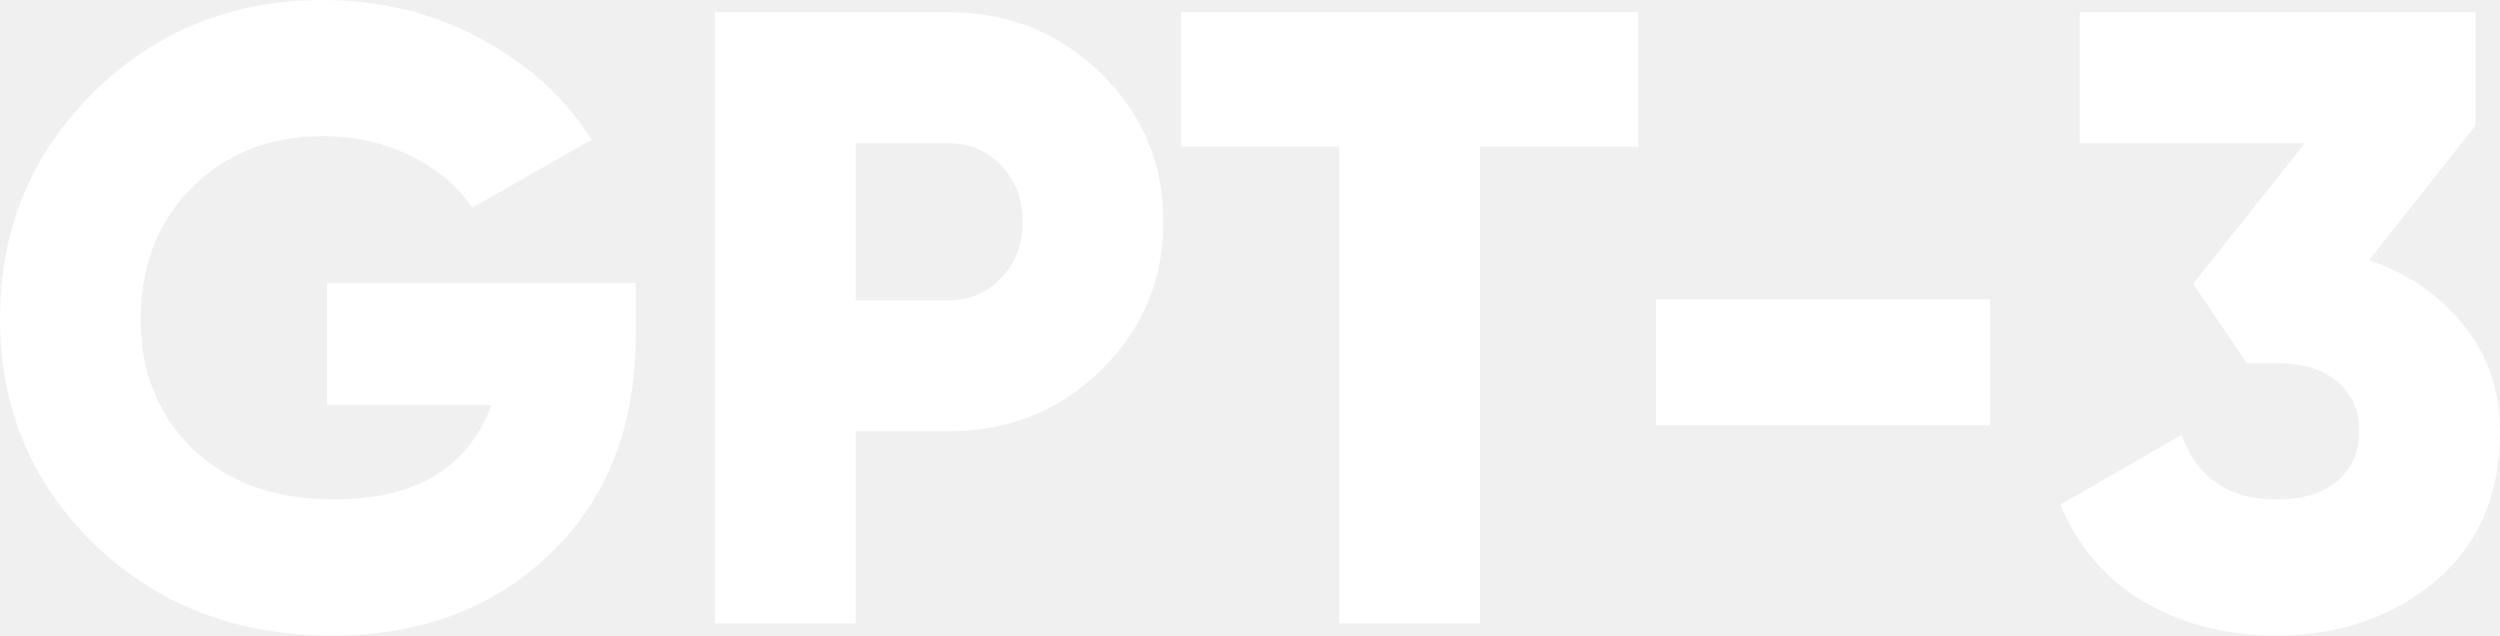
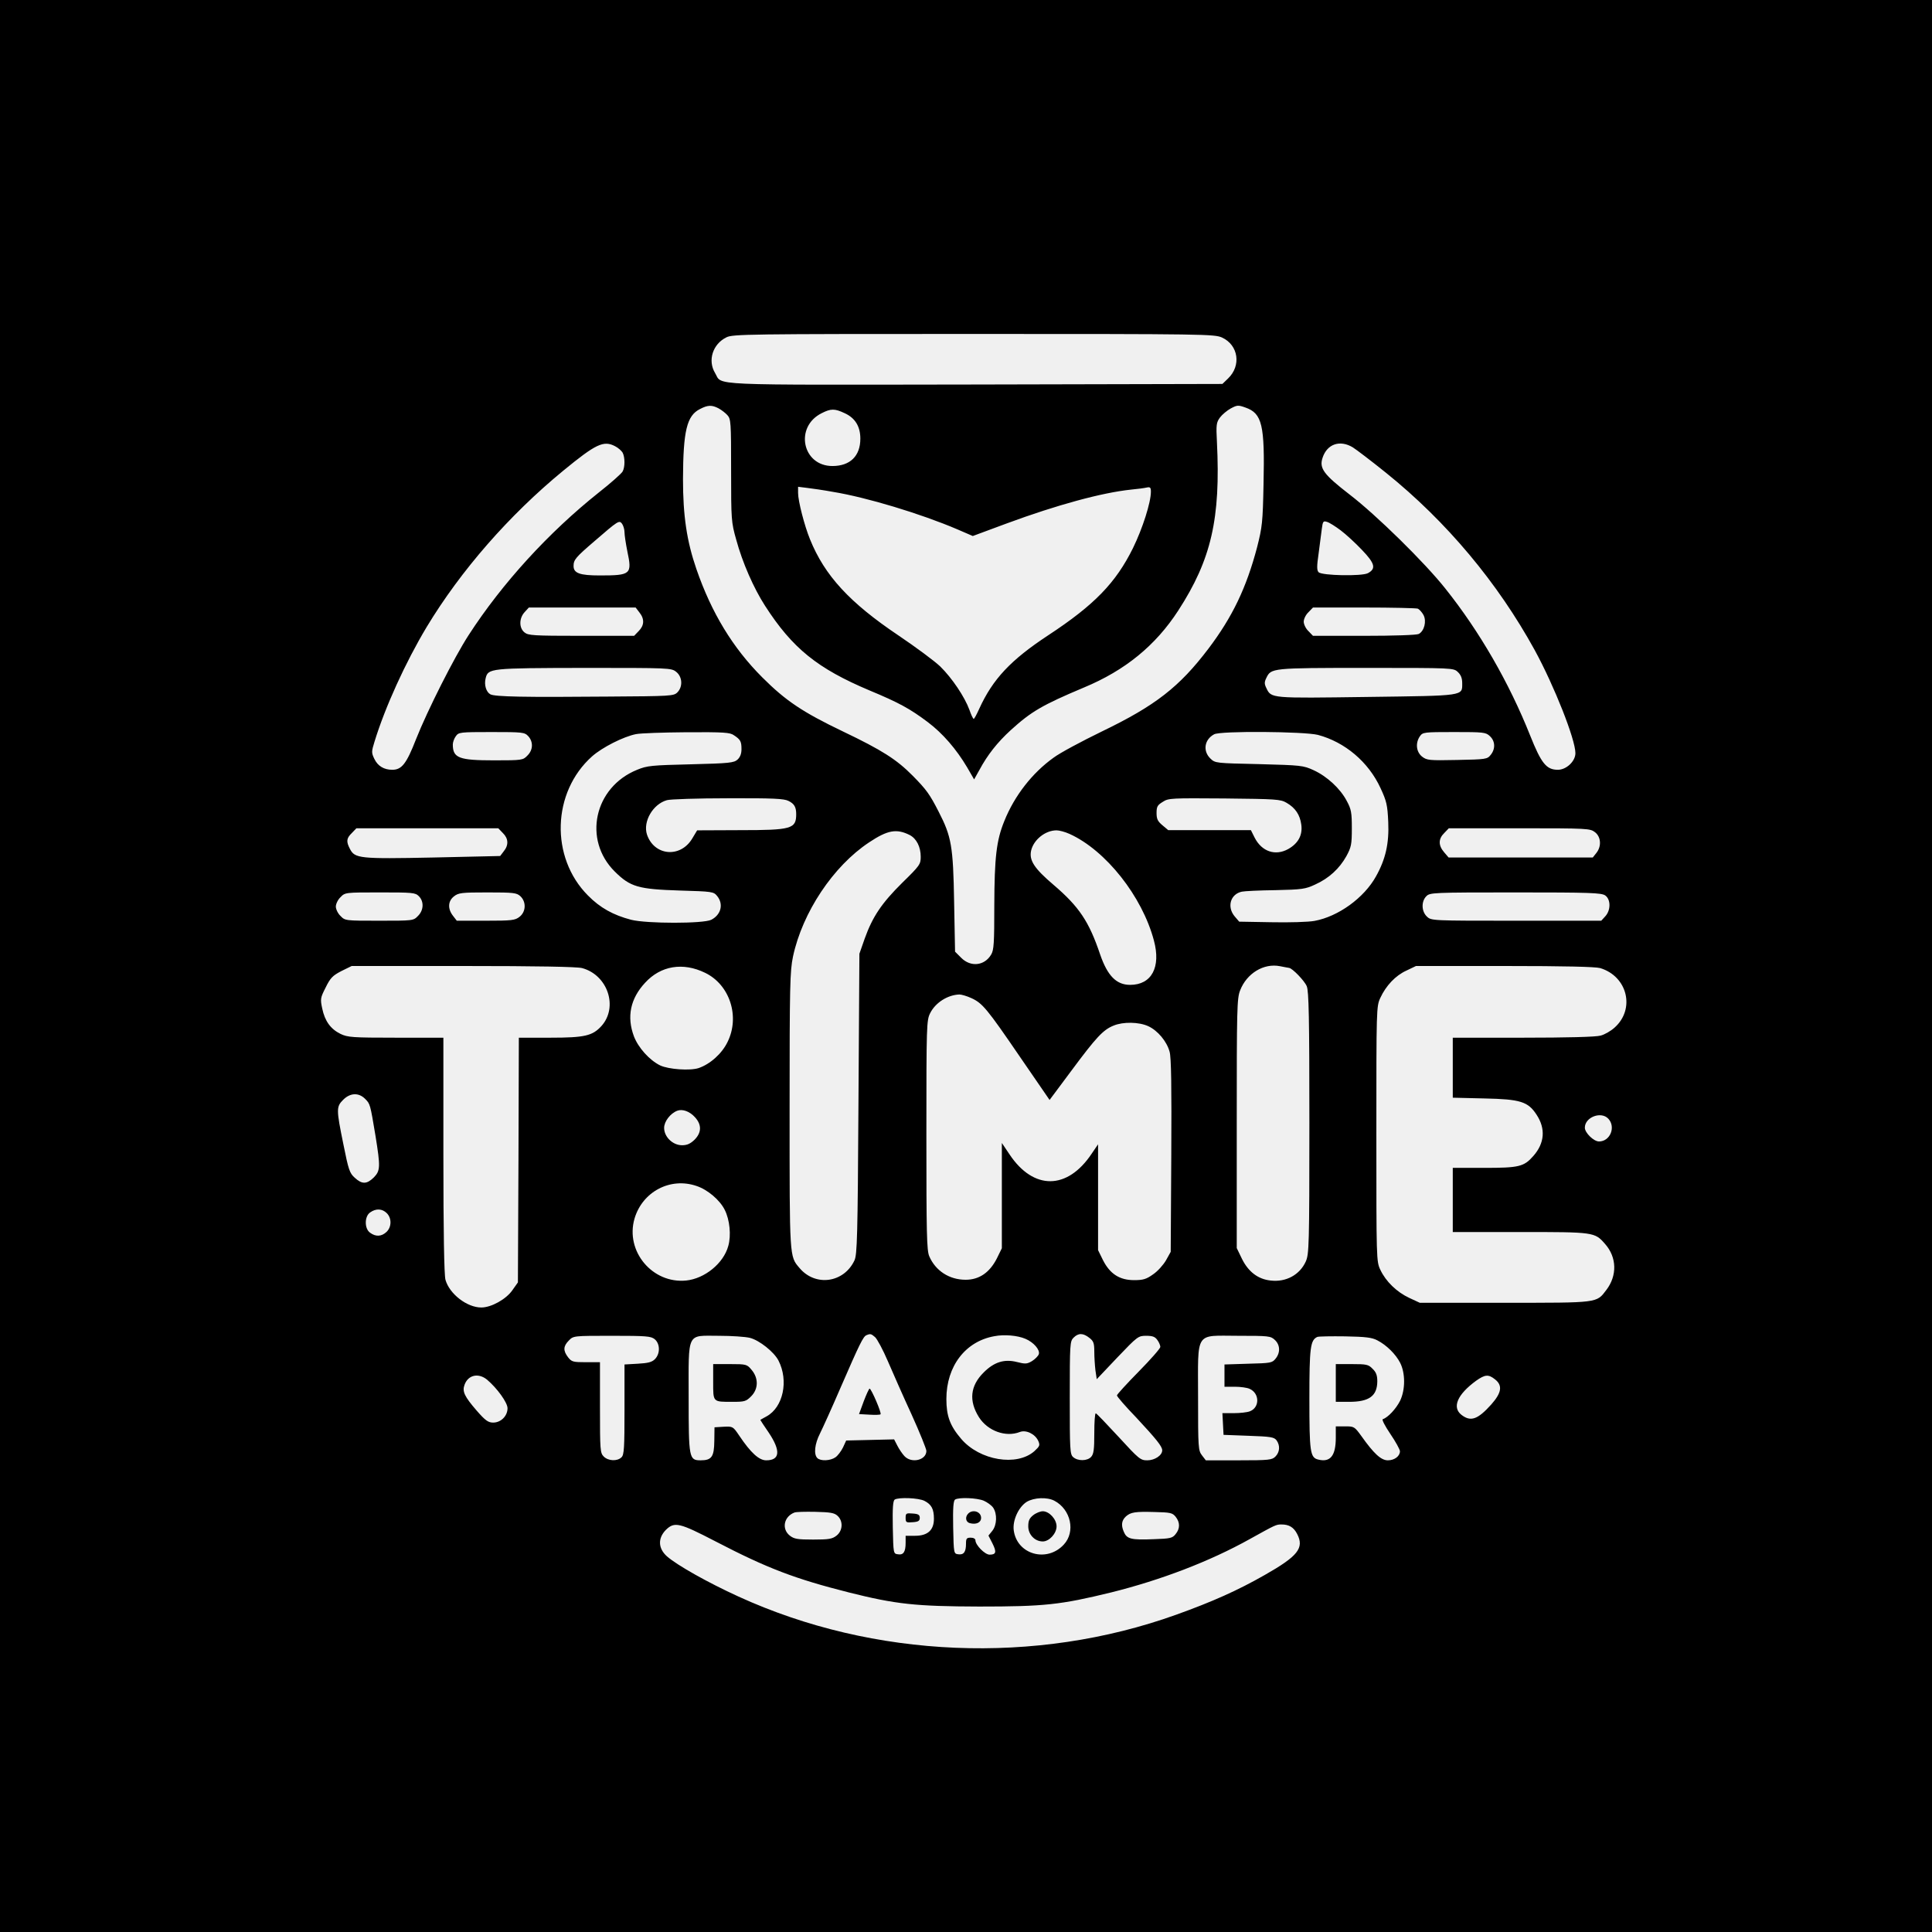
- <svg xmlns="http://www.w3.org/2000/svg" width="118" height="30" viewBox="0 0 118 30" fill="none">
-   <path d="M30.003 13.352V15.824C30.003 20.137 28.647 23.585 25.936 26.168C23.253 28.723 19.836 30 15.686 30C11.177 30 7.428 28.558 4.44 25.673C1.48 22.788 0 19.244 0 15.041C0 10.838 1.466 7.28 4.399 4.368C7.359 1.456 10.969 0 15.23 0C17.941 0 20.417 0.604 22.658 1.813C24.926 3.022 26.683 4.615 27.928 6.593L22.284 9.808C21.648 8.819 20.694 8.008 19.421 7.376C18.176 6.745 16.765 6.429 15.188 6.429C12.726 6.429 10.679 7.239 9.047 8.86C7.442 10.481 6.64 12.555 6.64 15.082C6.64 17.582 7.47 19.629 9.13 21.223C10.79 22.788 13.003 23.571 15.769 23.571C19.615 23.571 22.091 22.088 23.197 19.121H15.437V13.352H30.003Z" fill="white" />
-   <path d="M44.743 0.577C47.593 0.577 50 1.538 51.964 3.462C53.928 5.385 54.91 7.72 54.91 10.467C54.91 13.214 53.928 15.55 51.964 17.473C50 19.396 47.593 20.357 44.743 20.357H40.386V29.423H33.746V0.577H44.743ZM44.743 14.176C45.767 14.176 46.611 13.819 47.275 13.104C47.938 12.39 48.27 11.511 48.27 10.467C48.27 9.423 47.938 8.544 47.275 7.83C46.611 7.115 45.767 6.758 44.743 6.758H40.386V14.176H44.743Z" fill="white" />
-   <path d="M77.322 0.577V6.923H69.853V29.423H63.213V6.923H55.743V0.577H77.322Z" fill="white" />
-   <path d="M78.162 20.069V14.135H93.931V20.069H78.162Z" fill="white" />
-   <path d="M111.817 12.28C113.67 12.912 115.164 13.942 116.299 15.371C117.433 16.772 118 18.434 118 20.357C118 23.379 116.976 25.742 114.929 27.445C112.882 29.148 110.378 30 107.418 30C105.122 30 103.061 29.478 101.235 28.434C99.437 27.39 98.109 25.852 97.251 23.819L102.978 20.522C103.697 22.555 105.177 23.571 107.418 23.571C108.718 23.571 109.7 23.269 110.364 22.665C111.028 22.06 111.36 21.291 111.36 20.357C111.36 19.423 111.028 18.654 110.364 18.049C109.7 17.445 108.718 17.143 107.418 17.143H106.049L103.517 13.393L108.787 6.758H98.164V0.577H116.838V5.934L111.817 12.28Z" fill="white" />
+ <svg xmlns="http://www.w3.org/2000/svg" version="1.0" width="1024pt" height="1024pt" viewBox="0 0 1024 1024" preserveAspectRatio="xMidYMid meet">
+   <g transform="translate(0,1024) scale(0.1,-0.1)" fill="#000000" stroke="none">
+     <path d="M0 5120 l0 -5120 5120 0 5120 0 0 5120 0 5120 -5120 0 -5120 0 0 -5120z m6477 3331 c87 -40 103 -149 32 -217 l-30 -29 -1311 -3 c-1449 -2 -1337 -7 -1378 61 -40 66 -13 153 60 189 33 17 116 18 1310 18 1229 0 1276 -1 1317 -19z m-2669 -375 c15 -8 36 -24 47 -36 19 -21 20 -36 20 -294 0 -261 1 -274 27 -366 33 -122 93 -258 153 -351 145 -225 277 -332 555 -449 154 -64 214 -97 307 -167 80 -60 152 -144 209 -240 l37 -64 28 50 c43 80 95 146 166 211 109 99 167 133 388 226 219 91 380 223 500 408 175 270 225 487 205 893 -5 92 -3 104 16 130 11 15 37 37 57 48 34 18 39 19 78 5 89 -31 103 -93 96 -405 -4 -204 -7 -228 -34 -335 -57 -216 -131 -370 -258 -538 -154 -203 -281 -302 -565 -439 -107 -52 -223 -114 -256 -139 -112 -80 -207 -201 -261 -336 -42 -103 -52 -192 -53 -446 0 -200 -2 -238 -17 -262 -35 -59 -108 -67 -158 -17 l-33 33 -5 264 c-5 295 -14 346 -82 478 -47 92 -65 117 -137 190 -86 87 -163 136 -370 235 -215 103 -304 163 -428 287 -156 156 -269 342 -349 574 -51 148 -71 282 -71 477 1 255 20 336 90 371 42 22 63 22 98 4z m669 -26 c55 -25 83 -70 83 -135 0 -92 -54 -145 -148 -145 -160 0 -202 208 -57 280 49 25 69 25 122 0z m-1217 -175 c16 -8 34 -24 40 -34 13 -25 13 -77 0 -100 -5 -10 -62 -61 -127 -112 -265 -211 -511 -480 -689 -755 -76 -117 -218 -398 -279 -552 -51 -131 -76 -162 -126 -162 -44 0 -77 20 -95 58 -16 33 -15 39 1 91 56 183 164 420 276 607 181 300 437 593 724 829 173 142 214 162 275 130z m3910 -6 c19 -12 98 -72 175 -134 322 -259 593 -583 790 -942 103 -189 215 -472 215 -545 0 -43 -48 -88 -93 -88 -61 0 -88 34 -147 182 -112 281 -268 551 -449 778 -110 139 -367 391 -508 499 -137 106 -162 139 -143 195 24 73 92 96 160 55z m-2755 -236 c178 -29 466 -116 660 -199 l81 -35 178 66 c268 99 507 164 661 180 33 3 70 8 83 11 18 4 22 0 22 -22 0 -57 -44 -195 -95 -299 -91 -184 -204 -301 -449 -462 -199 -131 -294 -232 -366 -390 -13 -29 -26 -53 -29 -53 -4 0 -14 22 -23 48 -25 68 -91 167 -154 229 -30 29 -130 103 -222 165 -259 174 -391 317 -469 510 -29 71 -63 202 -63 245 l0 33 48 -6 c26 -3 88 -12 137 -21z m-1105 -214 c0 -15 7 -61 15 -101 26 -122 19 -128 -146 -128 -106 0 -139 12 -139 50 0 33 11 46 110 131 127 110 132 113 147 93 7 -10 13 -30 13 -45z m3796 10 c28 -21 79 -68 113 -104 68 -71 76 -99 31 -123 -32 -17 -243 -13 -261 5 -10 10 -10 32 0 100 6 48 14 107 17 131 5 39 8 42 27 36 12 -3 45 -24 73 -45z m-3717 -435 c28 -35 26 -69 -4 -99 l-24 -25 -279 0 c-257 0 -282 2 -302 18 -30 24 -29 76 1 108 l22 24 283 0 283 0 20 -26z m4126 20 c8 -4 22 -19 30 -34 17 -33 4 -84 -25 -100 -11 -6 -132 -10 -290 -10 l-271 0 -24 25 c-14 13 -25 36 -25 50 0 14 11 37 25 50 l24 25 270 0 c148 0 277 -3 286 -6z m-3931 -335 c33 -26 36 -79 6 -109 -19 -19 -35 -20 -367 -22 -445 -4 -600 -1 -624 12 -22 12 -34 50 -25 85 13 53 22 54 522 55 452 0 462 0 488 -21z m4143 -1 c16 -15 23 -33 23 -58 0 -70 18 -67 -505 -74 -510 -7 -507 -8 -533 47 -11 22 -11 32 0 54 25 52 27 53 527 53 463 0 465 0 488 -22z m-4927 -340 c27 -30 26 -73 -5 -103 -23 -24 -28 -25 -175 -25 -187 0 -220 12 -220 84 0 12 7 32 16 44 15 21 21 22 189 22 166 0 175 -1 195 -22z m1090 5 c35 -23 40 -33 40 -74 0 -24 -7 -42 -21 -55 -19 -17 -43 -20 -248 -25 -207 -5 -231 -7 -284 -29 -228 -92 -289 -371 -118 -540 82 -81 124 -93 344 -100 173 -5 179 -6 198 -29 35 -43 21 -99 -31 -126 -41 -21 -342 -21 -425 0 -95 25 -164 63 -229 129 -201 202 -190 548 22 737 54 48 167 105 233 118 24 5 145 9 269 10 197 1 229 -1 250 -16z m3095 2 c143 -38 268 -143 332 -282 32 -69 37 -89 41 -180 5 -113 -14 -197 -65 -288 -63 -114 -200 -213 -326 -236 -32 -6 -135 -9 -229 -7 l-170 3 -24 28 c-42 50 -23 118 38 131 13 3 93 7 178 8 142 3 160 6 211 30 73 33 128 84 165 150 26 48 29 62 29 148 0 83 -3 101 -27 145 -34 65 -104 130 -176 163 -55 25 -65 26 -289 32 -228 5 -232 5 -257 29 -42 40 -33 101 19 129 33 19 477 15 550 -3z m912 -7 c28 -26 30 -67 4 -99 -18 -23 -25 -24 -178 -27 -149 -3 -160 -2 -186 18 -31 25 -36 72 -11 108 15 21 21 22 181 22 157 0 168 -1 190 -22z m-3718 -343 c31 -15 41 -33 41 -70 0 -78 -24 -85 -297 -85 l-228 -1 -27 -45 c-63 -103 -201 -90 -239 23 -22 68 31 161 106 182 16 5 162 10 323 10 239 1 298 -2 321 -14z m2640 -10 c47 -27 71 -64 78 -115 8 -56 -16 -100 -69 -130 -68 -38 -140 -14 -178 60 l-20 40 -219 0 -219 0 -31 26 c-25 21 -31 33 -31 65 0 34 5 42 33 59 30 20 46 20 327 18 274 -3 297 -4 329 -23z m-4154 -160 c30 -29 32 -64 5 -97 l-19 -25 -355 -8 c-390 -8 -415 -5 -441 45 -21 40 -19 57 10 85 l24 25 376 0 376 0 24 -25z m5789 4 c32 -25 35 -75 7 -110 l-19 -24 -382 0 -382 0 -24 28 c-31 36 -31 71 1 102 l24 25 374 0 c364 0 375 -1 401 -21z m-3632 -15 c36 -19 58 -63 58 -115 0 -40 -5 -47 -98 -138 -109 -108 -157 -179 -199 -296 l-28 -80 -5 -795 c-4 -706 -7 -799 -21 -830 -56 -120 -208 -141 -292 -40 -53 62 -52 50 -52 835 0 667 2 737 18 815 50 234 213 479 403 605 99 66 146 74 216 39z m847 6 c192 -87 385 -331 447 -565 38 -141 -12 -235 -126 -235 -73 0 -120 48 -159 161 -59 175 -111 253 -248 370 -101 86 -129 129 -118 180 13 58 75 108 135 108 14 0 45 -8 69 -19z m-3449 -330 c28 -28 26 -75 -5 -105 -24 -25 -26 -25 -205 -25 -179 0 -181 0 -205 25 -14 13 -25 36 -25 50 0 14 11 37 25 50 24 25 26 25 210 25 172 0 186 -1 205 -20z m538 0 c32 -30 30 -82 -4 -109 -24 -19 -40 -21 -180 -21 l-153 0 -20 26 c-29 37 -27 78 5 103 24 19 40 21 178 21 139 0 154 -2 174 -20z m5750 4 c30 -21 30 -79 0 -111 l-21 -23 -451 0 c-448 0 -450 0 -473 22 -29 27 -31 80 -3 108 19 19 33 20 473 20 393 0 455 -2 475 -16z m-1676 -384 c17 -1 82 -68 94 -97 11 -26 14 -166 14 -725 0 -653 -2 -695 -19 -734 -32 -71 -105 -111 -187 -101 -66 7 -117 46 -151 114 l-28 58 0 660 c0 606 1 664 18 706 35 90 125 145 211 128 23 -5 44 -8 48 -9z m-3747 -1 c137 -37 193 -208 102 -308 -47 -51 -88 -61 -269 -61 l-168 0 -2 -648 -3 -649 -29 -41 c-33 -48 -112 -92 -165 -92 -76 0 -169 72 -190 147 -7 25 -11 257 -11 661 l0 622 -252 0 c-231 0 -255 2 -293 20 -53 26 -83 68 -97 134 -11 51 -10 57 18 112 25 51 37 63 83 87 l55 27 590 0 c396 0 604 -4 631 -11z m652 -25 c131 -63 186 -232 119 -367 -30 -62 -92 -117 -153 -138 -46 -15 -159 -7 -204 14 -57 28 -116 94 -139 154 -39 104 -19 200 59 284 83 91 201 110 318 53z m4744 25 c146 -44 187 -218 76 -316 -20 -18 -53 -37 -74 -42 -23 -7 -181 -11 -410 -11 l-373 0 0 -159 0 -159 168 -4 c191 -4 231 -17 276 -86 49 -74 43 -151 -17 -219 -50 -57 -76 -63 -262 -63 l-165 0 0 -170 0 -170 355 0 c394 0 397 0 452 -63 63 -71 65 -168 7 -244 -53 -70 -39 -68 -539 -68 l-450 0 -56 26 c-66 31 -124 87 -153 149 -21 44 -21 54 -21 720 0 665 0 676 21 721 30 65 81 119 139 145 l50 24 469 0 c322 0 481 -4 507 -11z m-3333 -159 c59 -27 82 -54 259 -313 l156 -227 117 157 c130 175 167 215 222 237 50 21 134 20 184 -3 50 -23 98 -80 113 -135 9 -29 11 -190 9 -551 l-3 -510 -25 -45 c-14 -24 -44 -58 -68 -74 -36 -26 -53 -31 -101 -31 -77 0 -128 33 -165 106 l-26 53 0 280 0 281 -34 -50 c-129 -193 -308 -194 -435 -4 l-41 61 0 -279 0 -279 -27 -55 c-38 -74 -93 -112 -165 -112 -87 0 -160 48 -193 125 -13 32 -15 119 -15 643 0 584 1 607 20 645 28 56 93 97 155 99 11 0 39 -8 63 -19z m-3213 -534 c27 -27 27 -27 55 -195 27 -167 26 -186 -9 -222 -37 -36 -62 -37 -101 -1 -27 24 -33 42 -60 177 -38 186 -38 199 -1 236 37 37 82 39 116 5z m1748 -97 c37 -40 36 -82 -2 -120 -22 -21 -39 -29 -66 -29 -49 0 -95 44 -95 92 0 34 33 77 70 91 27 10 65 -3 93 -34z m4842 -9 c40 -44 9 -120 -50 -120 -28 0 -75 46 -75 73 0 56 87 89 125 47z m-4833 -356 c58 -19 123 -74 149 -126 27 -53 35 -136 19 -192 -25 -92 -125 -173 -223 -183 -179 -18 -324 155 -274 328 42 143 190 221 329 173z m-1642 -144 c27 -27 26 -74 -2 -100 -26 -24 -56 -26 -86 -4 -31 21 -31 87 0 108 31 22 64 20 88 -4z m2588 -657 c11 -10 42 -67 68 -128 26 -60 82 -188 126 -283 43 -95 78 -182 78 -192 0 -50 -80 -68 -117 -27 -11 12 -28 37 -37 55 l-17 33 -127 -3 -127 -3 -17 -37 c-10 -20 -28 -44 -40 -52 -27 -19 -79 -21 -96 -4 -20 20 -14 75 14 130 14 28 64 138 110 245 100 230 119 269 136 276 21 9 25 8 46 -10z m797 -9 c43 -18 78 -58 71 -81 -3 -10 -20 -27 -36 -37 -27 -16 -36 -16 -80 -5 -67 17 -121 0 -176 -55 -72 -71 -80 -151 -25 -238 46 -72 141 -107 216 -78 33 13 81 -10 98 -47 10 -23 8 -28 -20 -54 -93 -83 -290 -50 -388 64 -60 70 -79 122 -79 212 0 174 101 306 255 333 52 10 122 4 164 -14z m339 5 c22 -17 26 -28 26 -73 0 -29 3 -74 6 -99 l7 -47 109 115 c107 112 111 115 153 115 34 0 47 -5 59 -22 9 -12 16 -29 16 -37 0 -8 -52 -67 -115 -131 -63 -64 -115 -121 -115 -126 0 -6 46 -59 103 -118 105 -113 137 -152 137 -173 0 -27 -40 -53 -79 -53 -36 0 -44 6 -152 124 -63 68 -117 125 -121 125 -5 1 -8 -47 -8 -106 0 -85 -3 -110 -17 -125 -20 -22 -70 -23 -95 -1 -17 15 -18 38 -18 315 0 285 1 299 20 318 26 26 51 25 84 -1z m-2304 -7 c29 -24 30 -77 1 -106 -16 -16 -37 -21 -91 -24 l-70 -4 0 -238 c0 -204 -2 -241 -16 -254 -22 -22 -70 -20 -94 4 -19 19 -20 33 -20 260 l0 240 -74 0 c-69 0 -76 2 -95 26 -27 35 -26 59 4 89 24 25 25 25 228 25 184 0 207 -2 227 -18z m505 7 c50 -13 127 -74 151 -120 55 -107 25 -248 -63 -296 -18 -10 -33 -18 -33 -19 0 -1 20 -32 45 -68 64 -96 59 -146 -14 -146 -38 0 -82 40 -143 131 -33 49 -34 49 -82 47 l-49 -3 -1 -73 c-1 -83 -14 -102 -72 -102 -62 0 -64 10 -64 332 0 355 -13 328 161 328 66 0 140 -5 164 -11z m2782 -11 c28 -26 30 -67 4 -99 -18 -23 -27 -24 -145 -27 l-126 -4 0 -59 0 -59 55 0 c30 0 65 -5 78 -11 54 -24 54 -99 2 -119 -15 -6 -53 -10 -86 -10 l-60 0 3 -57 3 -58 133 -5 c117 -4 135 -7 148 -24 20 -28 17 -63 -6 -86 -18 -18 -33 -20 -194 -20 l-175 0 -20 26 c-20 26 -21 39 -21 307 0 358 -20 327 214 327 160 0 171 -1 193 -22z m543 -2 c49 -25 98 -74 121 -119 28 -55 28 -142 0 -201 -21 -42 -64 -89 -92 -98 -6 -2 11 -35 40 -78 28 -41 51 -83 51 -92 0 -26 -29 -48 -64 -48 -36 0 -74 35 -140 128 -37 51 -39 52 -87 52 l-49 0 0 -60 c0 -96 -29 -132 -93 -116 -43 10 -47 40 -47 322 0 272 5 311 42 328 7 3 74 4 148 3 108 -2 142 -6 170 -21z m-4718 -209 c53 -45 108 -121 108 -151 0 -41 -35 -76 -76 -76 -26 0 -41 10 -88 64 -64 74 -77 101 -64 136 19 53 74 65 120 27z m5342 2 c41 -32 35 -71 -20 -133 -72 -80 -109 -93 -158 -55 -51 40 -22 108 78 181 47 33 65 35 100 7z m-3024 -644 c37 -19 50 -43 50 -95 0 -60 -33 -90 -100 -90 l-50 0 0 -37 c0 -49 -12 -66 -41 -61 -24 3 -24 4 -27 142 -2 105 1 141 10 148 22 13 127 9 158 -7z m314 1 c18 -8 41 -24 50 -37 22 -33 20 -91 -4 -122 l-21 -26 21 -41 c23 -46 20 -60 -15 -60 -25 0 -75 51 -75 76 0 8 -10 14 -25 14 -22 0 -25 -5 -25 -32 0 -44 -12 -60 -41 -56 -24 3 -24 4 -27 142 -2 105 1 141 10 148 21 13 116 9 152 -6z m374 0 c88 -46 114 -165 50 -233 -90 -97 -248 -52 -265 76 -7 53 26 124 69 151 39 23 107 26 146 6z m-1149 -80 c31 -28 28 -79 -5 -105 -23 -18 -41 -21 -124 -21 -83 0 -101 3 -124 21 -44 35 -32 100 24 122 8 4 58 5 111 4 79 -2 101 -5 118 -21z m1792 -5 c24 -30 24 -63 0 -92 -17 -22 -29 -24 -116 -27 -121 -5 -143 1 -159 40 -15 35 -11 60 12 81 25 22 49 26 151 23 84 -2 95 -4 112 -25z m-2438 -131 c275 -143 421 -198 705 -270 251 -63 355 -74 692 -75 345 0 430 9 700 75 265 66 523 165 733 282 139 77 140 78 170 78 39 0 64 -15 82 -50 39 -75 4 -118 -172 -218 -144 -82 -276 -141 -468 -210 -746 -268 -1604 -232 -2321 96 -162 74 -324 165 -379 213 -47 42 -49 96 -6 140 46 45 71 39 264 -61z" />
+     <path d="M4578 2813 l-25 -68 55 -3 c30 -2 57 -1 59 2 7 6 -49 136 -58 136 -3 0 -17 -30 -31 -67z" />
+     <path d="M3780 2916 c0 -109 -3 -106 102 -106 64 0 72 2 99 29 39 39 40 96 3 140 -25 30 -28 31 -115 31 l-89 0 0 -94z" />
+     <path d="M7080 2910 l0 -100 71 0 c106 0 148 31 149 108 0 32 -6 49 -25 67 -22 23 -32 25 -110 25 l-85 0 0 -100z" />
+     <path d="M4800 2195 c0 -24 3 -26 38 -23 29 2 37 7 37 23 0 16 -8 21 -37 23 -35 3 -38 1 -38 -23z" />
+     <path d="M5132 2218 c-18 -18 -14 -45 8 -51 34 -9 60 3 60 28 0 33 -44 47 -68 23z" />
+     <path d="M5476 2209 c-20 -16 -26 -29 -26 -59 0 -44 35 -80 77 -80 34 0 73 42 73 80 0 38 -39 80 -73 80 -13 0 -36 -9 -51 -21z" />
+   </g>
</svg>
